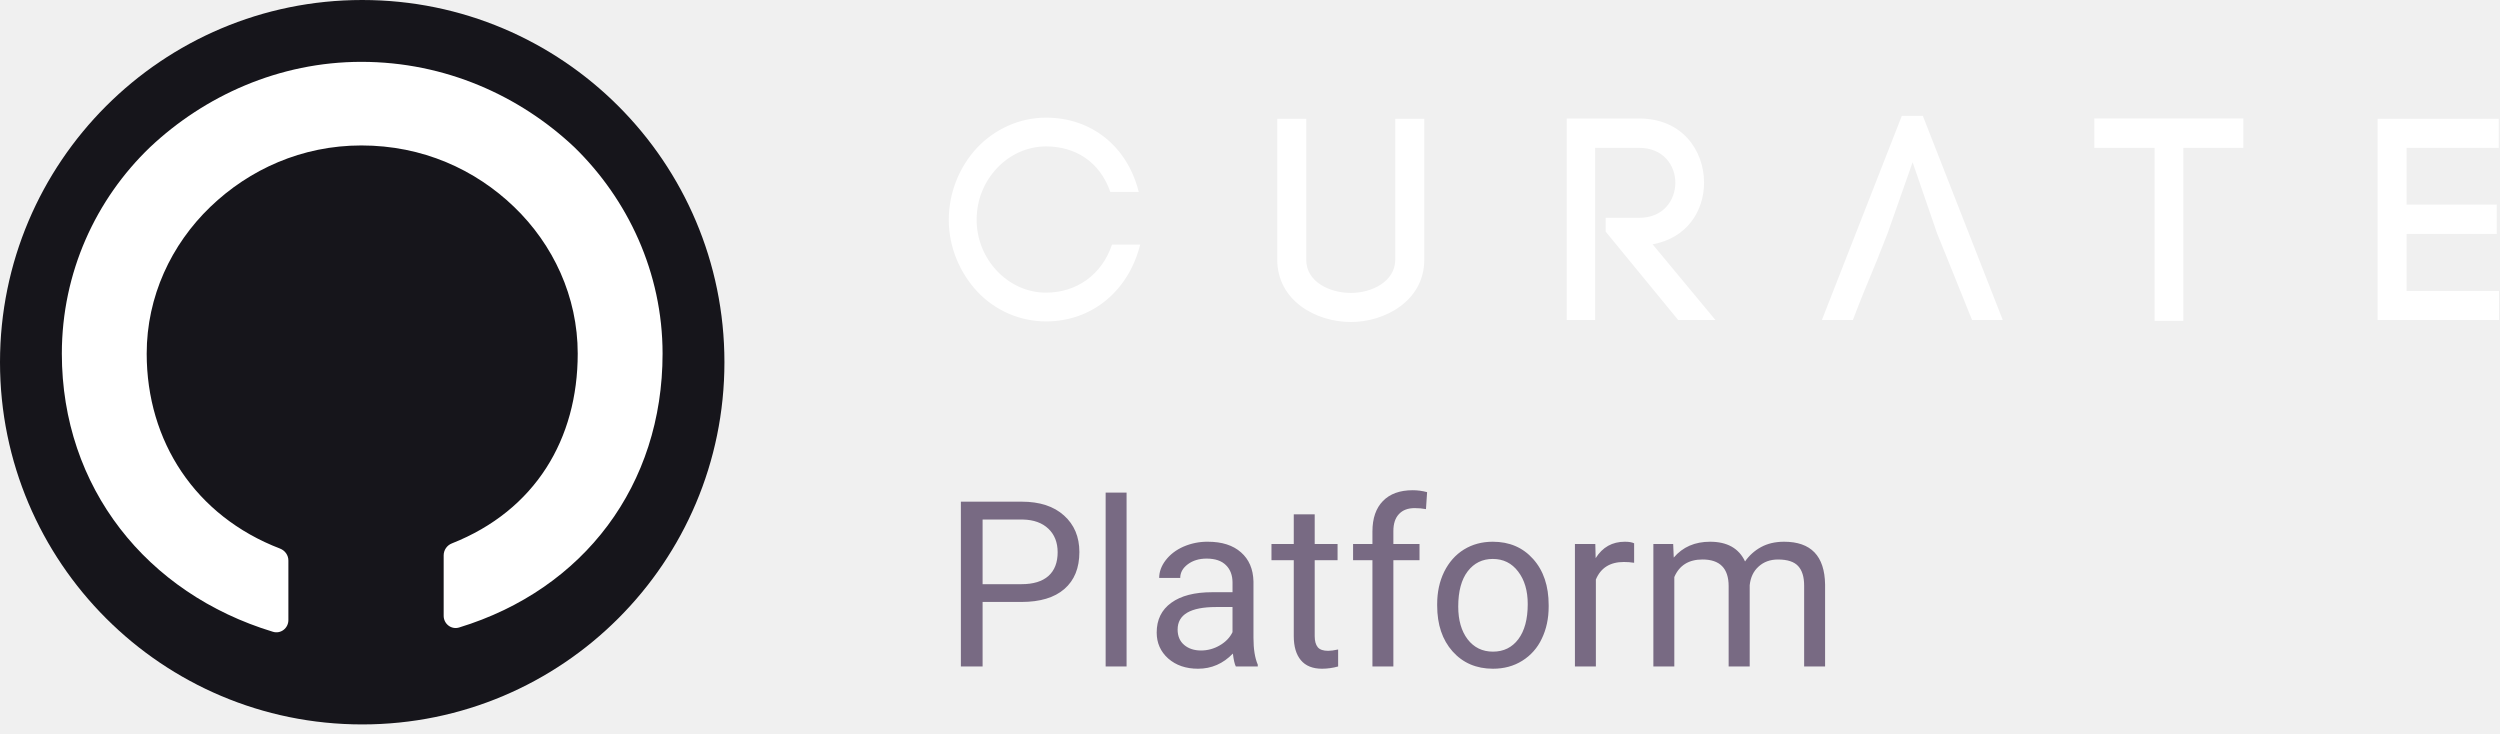
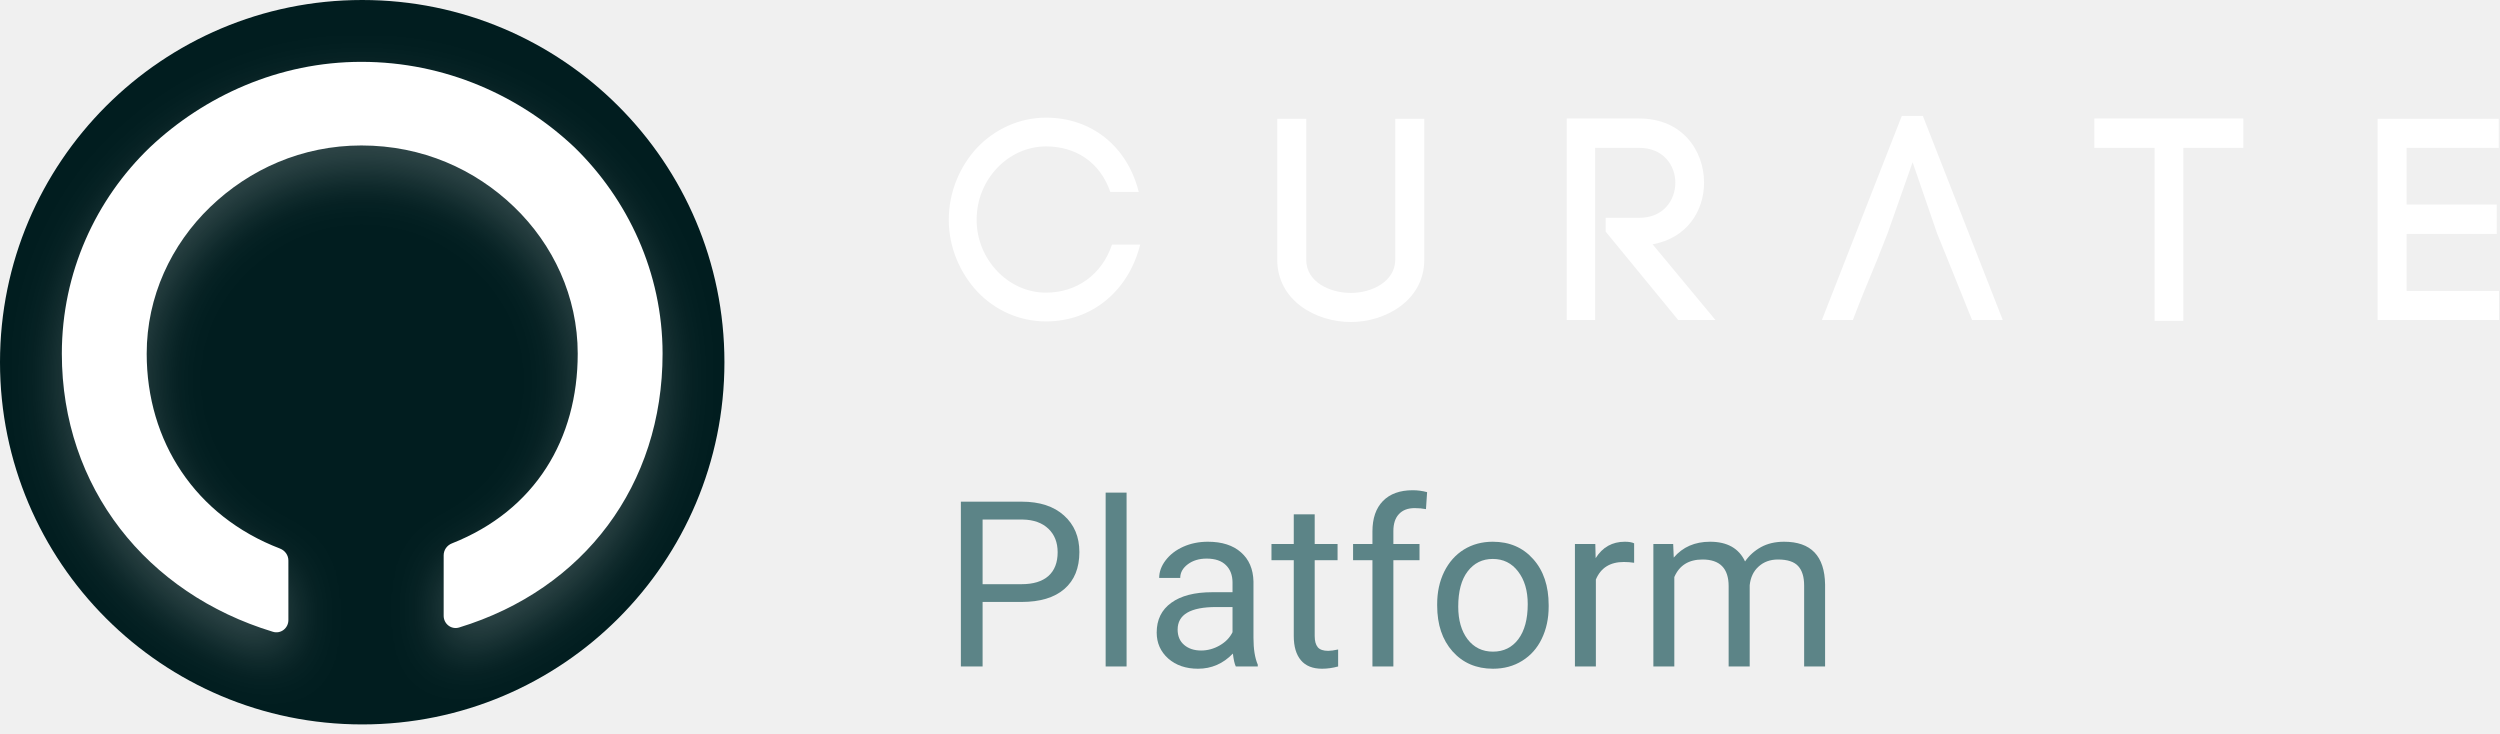
- <svg xmlns="http://www.w3.org/2000/svg" width="201" height="59" fill="none" viewBox="0 0 201 59">
-   <path d="M76.282 17.674c0 2.245.914 4.281 2.286 5.762a7.586 7.586 0 0 0 5.534 2.407c3.726 0 6.653-2.5 7.568-6.179h-2.264c-.823 2.453-2.88 3.865-5.305 3.865-1.531 0-2.926-.671-3.932-1.736a5.964 5.964 0 0 1-1.647-4.12c0-1.666.64-3.1 1.647-4.165 1.006-1.065 2.4-1.736 3.933-1.736 2.355 0 4.32 1.227 5.167 3.657h2.286c-.914-3.657-3.795-5.971-7.454-5.971-2.172 0-4.138.949-5.533 2.407a8.545 8.545 0 0 0-2.286 5.809zm32.329 8.216c2.744 0 5.9-1.713 5.9-5V9.55h-2.333v11.317c0 1.782-1.897 2.685-3.567 2.685-1.692 0-3.589-.88-3.589-2.661V9.55h-2.332v11.316c0 3.31 3.109 5.023 5.921 5.023zm20.484-7.267l5.831 7.105h2.995l-5.053-6.087c2.744-.486 4.138-2.662 4.138-4.953 0-2.569-1.737-5.16-5.213-5.16h-5.83v16.2h2.286v-13.84h3.544c1.944 0 2.904 1.412 2.904 2.8 0 1.412-.96 2.824-2.904 2.824h-2.698v1.11zm46.443 7.174v-13.91h4.825v-2.36h-11.981v2.36h4.847v13.91h2.309zm17.953-6.989h7.248v-2.36h-7.248v-4.56h7.408V9.55h-9.74v16.178h9.763V23.39h-7.431v-4.582zm-39.717-5.763l1.966 5.716.892 2.2 1.921 4.767h2.469l-6.425-16.41h-1.692l-6.425 16.41h2.492c.503-1.343 1.304-3.287 1.921-4.768l.869-2.199 2.012-5.716z" fill="#fff" />
-   <circle cx="29.122" cy="29.122" r="29.122" fill="#16151B" />
-   <path d="M29.053 4.972c-6.617 0-12.62 2.744-16.986 6.86C7.7 16.017 4.972 21.916 4.972 28.433c0 10.752 6.81 19.283 16.976 22.363.624.19 1.238-.288 1.238-.94v-4.792c0-.428-.273-.806-.672-.959-6.816-2.615-10.72-8.628-10.72-15.671 0-4.597 1.978-8.781 5.116-11.8 3.138-3.018 7.368-4.94 12.143-4.94 4.912 0 9.142 1.922 12.28 4.94 3.138 3.019 5.116 7.203 5.116 11.8 0 6.844-3.393 12.595-10.117 15.255a1.034 1.034 0 0 0-.661.955v4.867c0 .652.616 1.13 1.24.94 10.059-3.074 16.36-11.468 16.36-22.018 0-6.517-2.797-12.416-7.095-16.6-4.366-4.117-10.369-6.861-17.123-6.861z" fill="#fff" />
-   <path d="M79.001 48.397v5.187h-1.747v-13.25h4.887c1.45 0 2.585.37 3.404 1.11.825.74 1.237 1.72 1.237 2.94 0 1.285-.403 2.277-1.21 2.975-.8.692-1.95 1.038-3.45 1.038h-3.12zm0-1.43h3.14c.934 0 1.65-.218 2.148-.654.497-.443.746-1.08.746-1.912 0-.788-.249-1.42-.746-1.893-.498-.473-1.18-.719-2.048-.737h-3.24v5.197zm11.576 6.617h-1.683V39.605h1.683v13.979zm8.783 0c-.098-.194-.177-.54-.237-1.038-.783.813-1.717 1.22-2.803 1.22-.971 0-1.769-.273-2.394-.82-.618-.551-.928-1.249-.928-2.092 0-1.026.388-1.82 1.165-2.385.782-.57 1.88-.855 3.294-.855h1.638v-.774c0-.588-.176-1.055-.528-1.401-.351-.352-.87-.528-1.556-.528-.6 0-1.104.152-1.51.455-.407.303-.61.67-.61 1.101h-1.693c0-.491.173-.965.519-1.42.352-.46.825-.825 1.42-1.091a4.79 4.79 0 0 1 1.975-.401c1.134 0 2.023.285 2.666.855.643.565.977 1.344 1.001 2.34v4.531c0 .904.115 1.623.346 2.157v.146h-1.766zM96.564 52.3a2.96 2.96 0 0 0 1.502-.41c.473-.273.816-.628 1.028-1.065v-2.02h-1.32c-2.062 0-3.093.604-3.093 1.811 0 .528.176.94.528 1.238.351.297.803.446 1.355.446zm9.138-10.947v2.384h1.839v1.301h-1.839v6.107c0 .394.082.691.246.892.164.194.443.29.837.29.194 0 .461-.035.801-.108v1.365a4.88 4.88 0 0 1-1.292.182c-.752 0-1.32-.228-1.702-.683-.382-.455-.573-1.1-.573-1.938v-6.107h-1.793v-1.301h1.793v-2.384h1.683zm4.642 12.231v-8.546h-1.557v-1.301h1.557v-1.01c0-1.056.282-1.872.846-2.448.564-.577 1.362-.865 2.393-.865.389 0 .774.052 1.156.155l-.091 1.365a4.83 4.83 0 0 0-.91-.082c-.546 0-.968.161-1.265.483-.297.315-.446.77-.446 1.365v1.037h2.102v1.301h-2.102v8.546h-1.683zm5.205-5.014c0-.965.188-1.833.564-2.603.383-.77.91-1.365 1.584-1.784.679-.419 1.453-.628 2.32-.628 1.341 0 2.424.464 3.249 1.392.832.929 1.247 2.163 1.247 3.704v.119c0 .958-.185 1.82-.555 2.584a4.15 4.15 0 0 1-1.574 1.775c-.68.425-1.463.637-2.348.637-1.335 0-2.418-.464-3.249-1.393-.825-.928-1.238-2.156-1.238-3.685v-.119zm1.693.2c0 1.092.252 1.968.755 2.63.51.661 1.189.992 2.039.992.855 0 1.535-.334 2.038-1.001.504-.674.756-1.614.756-2.822 0-1.08-.258-1.953-.774-2.62-.51-.674-1.189-1.01-2.039-1.01-.831 0-1.501.33-2.011.991-.509.662-.764 1.608-.764 2.84zm14.142-3.522a5.055 5.055 0 0 0-.828-.064c-1.104 0-1.854.47-2.248 1.41v6.99h-1.684v-9.847h1.639l.027 1.138c.552-.88 1.335-1.32 2.348-1.32.327 0 .576.042.746.127v1.566zm3.14-1.511l.045 1.092c.722-.85 1.696-1.274 2.921-1.274 1.378 0 2.315.528 2.812 1.584a3.747 3.747 0 0 1 1.275-1.147c.527-.291 1.149-.437 1.865-.437 2.16 0 3.258 1.144 3.295 3.43v6.599h-1.684v-6.498c0-.704-.161-1.228-.482-1.574-.322-.352-.862-.528-1.62-.528-.625 0-1.144.188-1.556.564-.413.37-.653.87-.719 1.502v6.534h-1.693V47.13c0-1.431-.701-2.147-2.102-2.147-1.104 0-1.86.47-2.266 1.41v7.19h-1.684v-9.847h1.593z" fill="#786A83" />
+ <svg xmlns="http://www.w3.org/2000/svg" width="201" height="59" viewBox="0 0 201 59" fill="none">
+   <path d="M76.282 17.674C76.282 19.919 77.196 21.955 78.568 23.436C79.963 24.918 81.929 25.843 84.102 25.843C87.828 25.843 90.755 23.344 91.67 19.664H89.406C88.583 22.117 86.525 23.529 84.102 23.529C82.57 23.529 81.175 22.858 80.169 21.793C79.163 20.729 78.522 19.294 78.522 17.674C78.522 16.007 79.163 14.572 80.169 13.508C81.175 12.443 82.57 11.772 84.102 11.772C86.457 11.772 88.423 12.999 89.269 15.429H91.555C90.641 11.772 87.76 9.458 84.102 9.458C81.929 9.458 79.963 10.407 78.568 11.865C77.196 13.346 76.282 15.382 76.282 17.674Z" fill="white" />
+   <path d="M108.611 25.89C111.355 25.89 114.511 24.177 114.511 20.891V9.55H112.178V20.867C112.178 22.649 110.281 23.552 108.611 23.552C106.919 23.552 105.022 22.673 105.022 20.891V9.55H102.69V20.867C102.69 24.177 105.799 25.89 108.611 25.89Z" fill="white" />
+   <path d="M129.095 18.622L134.926 25.728H137.921L132.868 19.641C135.612 19.155 137.006 16.979 137.006 14.688C137.006 12.119 135.269 9.527 131.793 9.527H125.963V25.728H128.249V11.888H131.793C133.737 11.888 134.697 13.3 134.697 14.688C134.697 16.1 133.737 17.512 131.793 17.512H129.095V18.622Z" fill="white" />
+   <path d="M175.538 25.797V11.888H180.363V9.527H168.382V11.888H173.229V25.797H175.538Z" fill="white" />
+   <path d="M193.491 18.808H200.739V16.447H193.491V11.888H200.899V9.55H191.159V25.728H200.922V23.39H193.491V18.808Z" fill="white" />
+   <path d="M153.774 13.045L155.74 18.761L156.632 20.96L158.553 25.728H161.022L154.597 9.319H152.905L146.48 25.728H148.972C149.475 24.385 150.276 22.441 150.893 20.96L151.762 18.761L153.774 13.045Z" fill="white" />
+   <circle cx="29.122" cy="29.122" r="29.122" fill="#011D1F" />
+   <g filter="url(#filter0_d)">
+     <path d="M29.053 4.972C22.436 4.972 16.433 7.716 12.067 11.832C7.701 16.017 4.972 21.917 4.972 28.434C4.972 39.185 11.783 47.716 21.948 50.797C22.572 50.986 23.186 50.508 23.186 49.856L23.186 45.064C23.186 44.637 22.913 44.259 22.514 44.105C15.698 41.49 11.794 35.477 11.794 28.434C11.794 23.837 13.772 19.653 16.91 16.634C20.048 13.616 24.278 11.695 29.053 11.695C33.965 11.695 38.195 13.616 41.333 16.634C44.471 19.653 46.449 23.837 46.449 28.434C46.449 35.279 43.056 41.029 36.332 43.69C35.938 43.845 35.671 44.221 35.671 44.644L35.671 49.511C35.671 50.163 36.287 50.641 36.911 50.451C46.97 47.377 53.271 38.983 53.271 28.434C53.271 21.917 50.474 16.017 46.176 11.832C41.81 7.716 35.807 4.972 29.053 4.972Z" fill="white" />
+   </g>
+   <path d="M79.001 48.397V53.584H77.254V40.334H82.141C83.591 40.334 84.726 40.704 85.545 41.444C86.37 42.184 86.782 43.164 86.782 44.383C86.782 45.67 86.379 46.662 85.572 47.359C84.771 48.051 83.621 48.397 82.123 48.397H79.001ZM79.001 46.968H82.141C83.075 46.968 83.791 46.75 84.289 46.313C84.786 45.87 85.035 45.233 85.035 44.402C85.035 43.613 84.786 42.982 84.289 42.509C83.791 42.035 83.109 41.79 82.241 41.772H79.001V46.968Z" fill="#5C8487" />
+   <path d="M90.577 53.584H88.894V39.606H90.577V53.584Z" fill="#5C8487" />
+   <path d="M99.359 53.584C99.262 53.39 99.183 53.044 99.123 52.547C98.34 53.36 97.406 53.766 96.32 53.766C95.349 53.766 94.551 53.493 93.926 52.947C93.308 52.395 92.998 51.697 92.998 50.854C92.998 49.829 93.386 49.034 94.163 48.47C94.945 47.899 96.044 47.614 97.457 47.614H99.095V46.841C99.095 46.252 98.919 45.785 98.567 45.439C98.216 45.087 97.697 44.911 97.011 44.911C96.411 44.911 95.907 45.063 95.501 45.366C95.094 45.67 94.891 46.037 94.891 46.467H93.198C93.198 45.976 93.371 45.503 93.717 45.048C94.069 44.587 94.542 44.223 95.137 43.956C95.737 43.689 96.396 43.555 97.112 43.555C98.246 43.555 99.135 43.84 99.778 44.411C100.421 44.975 100.755 45.755 100.779 46.75V51.282C100.779 52.186 100.894 52.904 101.125 53.438V53.584H99.359ZM96.565 52.301C97.093 52.301 97.594 52.164 98.067 51.891C98.54 51.618 98.883 51.263 99.095 50.827V48.806H97.776C95.713 48.806 94.682 49.41 94.682 50.617C94.682 51.145 94.858 51.558 95.21 51.855C95.561 52.152 96.013 52.301 96.565 52.301Z" fill="#5C8487" />
+   <path d="M105.702 41.353V43.737H107.541V45.039H105.702V51.145C105.702 51.539 105.784 51.837 105.948 52.037C106.112 52.231 106.391 52.328 106.785 52.328C106.979 52.328 107.246 52.292 107.586 52.219V53.584C107.143 53.705 106.713 53.766 106.294 53.766C105.542 53.766 104.974 53.538 104.592 53.084C104.21 52.629 104.019 51.982 104.019 51.145V45.039H102.226V43.737H104.019V41.353H105.702Z" fill="#5C8487" />
+   <path d="M110.344 53.584V45.039H108.787V43.737H110.344V42.727C110.344 41.672 110.626 40.855 111.19 40.279C111.754 39.703 112.552 39.415 113.583 39.415C113.972 39.415 114.357 39.466 114.739 39.569L114.648 40.934C114.363 40.88 114.06 40.852 113.738 40.852C113.192 40.852 112.77 41.013 112.473 41.335C112.176 41.65 112.027 42.105 112.027 42.7V43.737H114.129V45.039H112.027V53.584H110.344Z" fill="#5C8487" />
+   <path d="M115.549 48.57C115.549 47.605 115.737 46.737 116.113 45.967C116.496 45.196 117.023 44.602 117.697 44.183C118.376 43.765 119.15 43.555 120.017 43.555C121.358 43.555 122.441 44.019 123.266 44.948C124.098 45.876 124.513 47.111 124.513 48.652V48.77C124.513 49.728 124.328 50.59 123.958 51.354C123.594 52.113 123.069 52.704 122.384 53.129C121.704 53.554 120.921 53.766 120.036 53.766C118.701 53.766 117.618 53.302 116.787 52.374C115.962 51.445 115.549 50.217 115.549 48.688V48.57ZM117.242 48.77C117.242 49.862 117.494 50.739 117.997 51.4C118.507 52.061 119.186 52.392 120.036 52.392C120.891 52.392 121.571 52.058 122.074 51.391C122.578 50.717 122.83 49.777 122.83 48.57C122.83 47.49 122.572 46.616 122.056 45.949C121.546 45.275 120.867 44.939 120.017 44.939C119.186 44.939 118.516 45.269 118.006 45.931C117.497 46.592 117.242 47.538 117.242 48.77Z" fill="#5C8487" />
+   <path d="M131.384 45.248C131.129 45.206 130.853 45.184 130.556 45.184C129.452 45.184 128.702 45.654 128.308 46.595V53.584H126.624V43.737H128.263L128.29 44.875C128.842 43.995 129.625 43.555 130.638 43.555C130.965 43.555 131.214 43.598 131.384 43.683V45.248Z" fill="#5C8487" />
+   <path d="M134.524 43.737L134.569 44.829C135.291 43.98 136.265 43.555 137.49 43.555C138.868 43.555 139.805 44.083 140.302 45.139C140.63 44.666 141.055 44.283 141.577 43.992C142.104 43.701 142.726 43.555 143.442 43.555C145.602 43.555 146.7 44.699 146.737 46.986V53.584H145.053V47.086C145.053 46.383 144.892 45.858 144.571 45.512C144.249 45.16 143.709 44.984 142.951 44.984C142.326 44.984 141.807 45.172 141.395 45.548C140.982 45.918 140.742 46.419 140.676 47.05V53.584H138.983V47.132C138.983 45.7 138.282 44.984 136.881 44.984C135.777 44.984 135.021 45.454 134.615 46.395V53.584H132.931V43.737H134.524Z" fill="#5C8487" />
+   <defs>
+     <filter id="filter0_d" x="0.972" y="2.972" width="56.299" height="53.866" filterUnits="userSpaceOnUse" color-interpolation-filters="sRGB">
+       <feFlood flood-opacity="0" result="BackgroundImageFix" />
+       <feColorMatrix in="SourceAlpha" type="matrix" values="0 0 0 0 0 0 0 0 0 0 0 0 0 0 0 0 0 0 127 0" />
+       <feOffset dy="2" />
+       <feGaussianBlur stdDeviation="2" />
+       <feColorMatrix type="matrix" values="0 0 0 0 1 0 0 0 0 1 0 0 0 0 1 0 0 0 0.2 0" />
+       <feBlend mode="normal" in2="BackgroundImageFix" result="effect1_dropShadow" />
+       <feBlend mode="normal" in="SourceGraphic" in2="effect1_dropShadow" result="shape" />
+     </filter>
+   </defs>
</svg>
